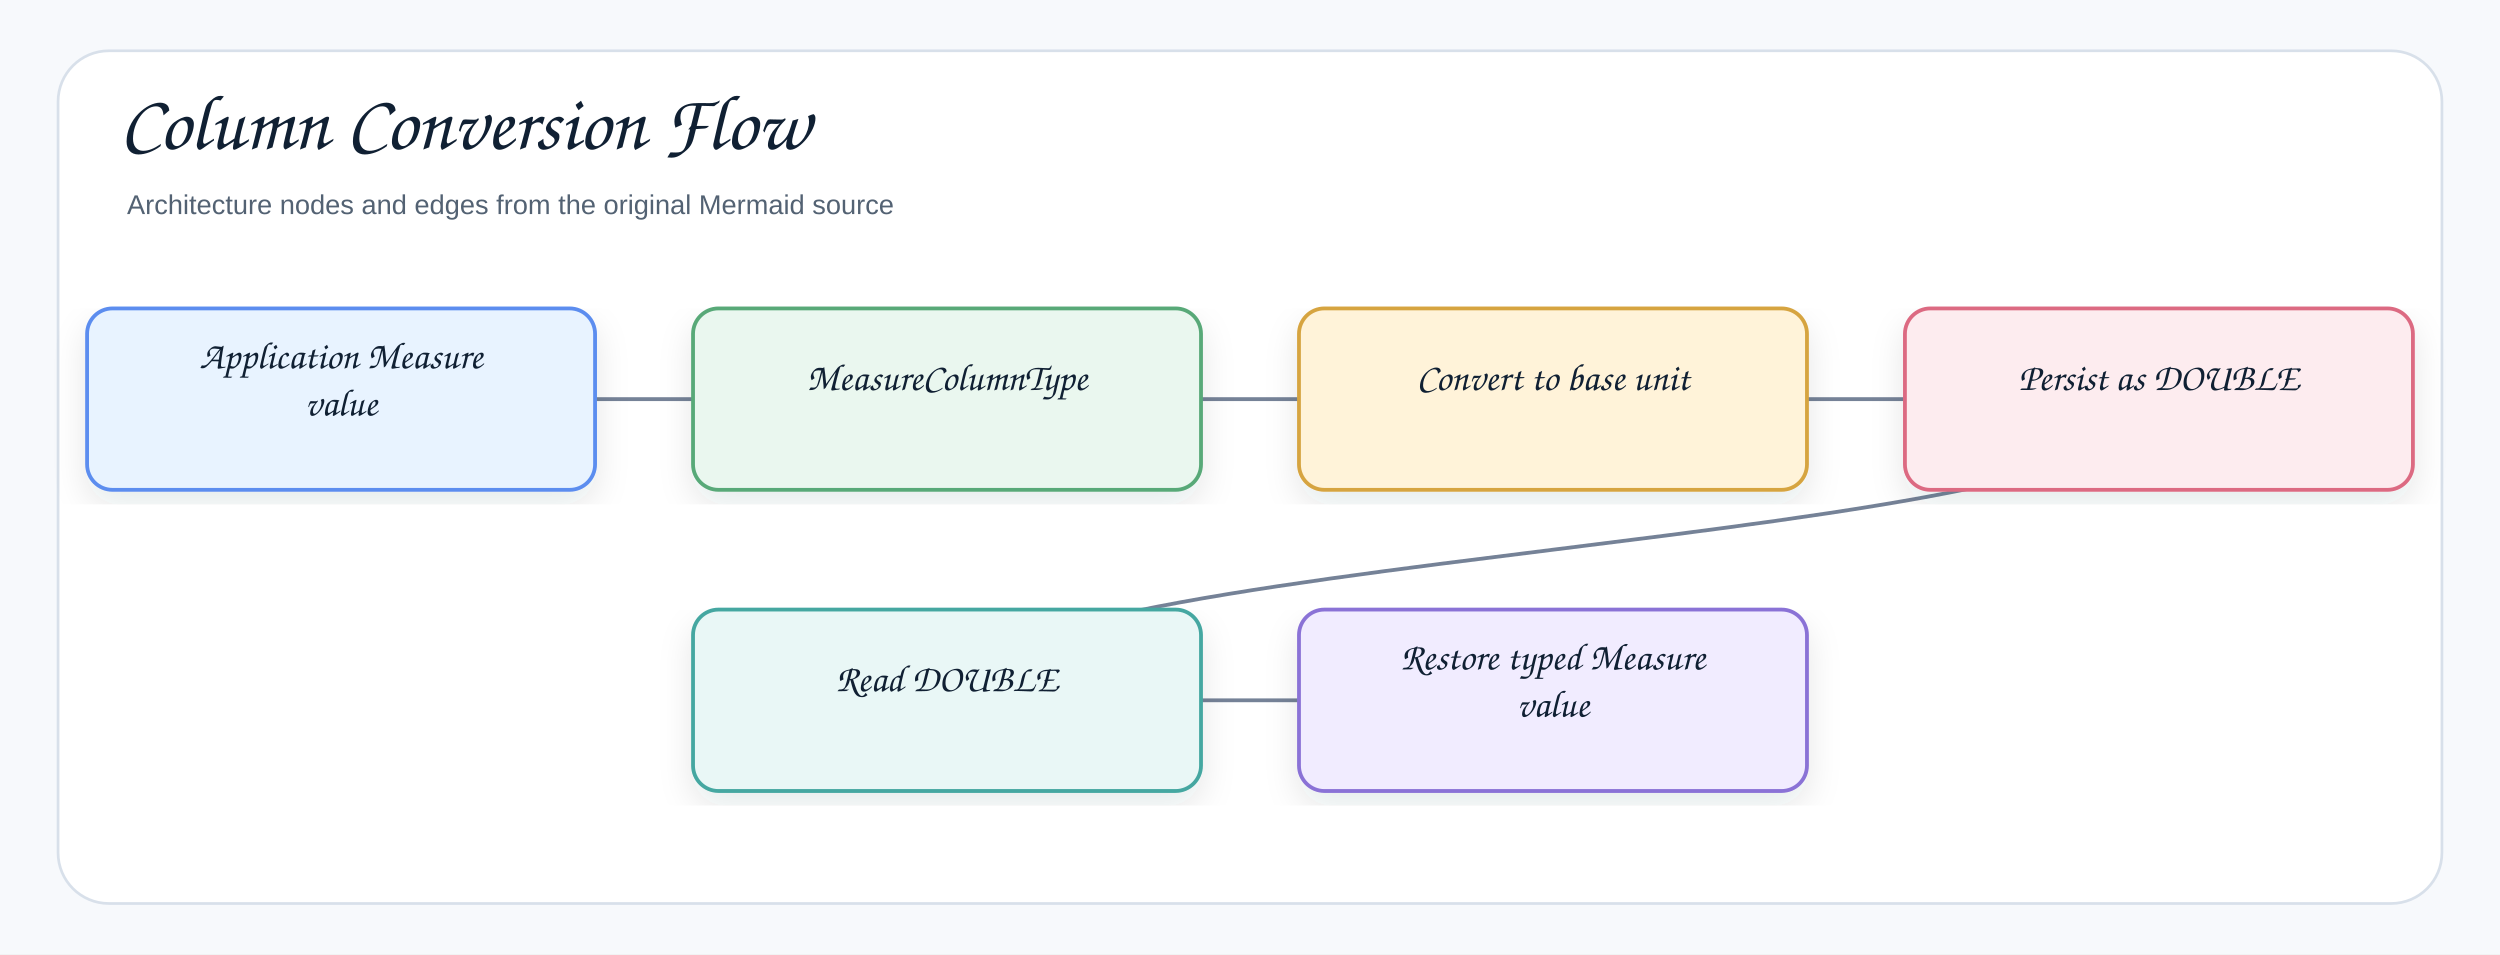
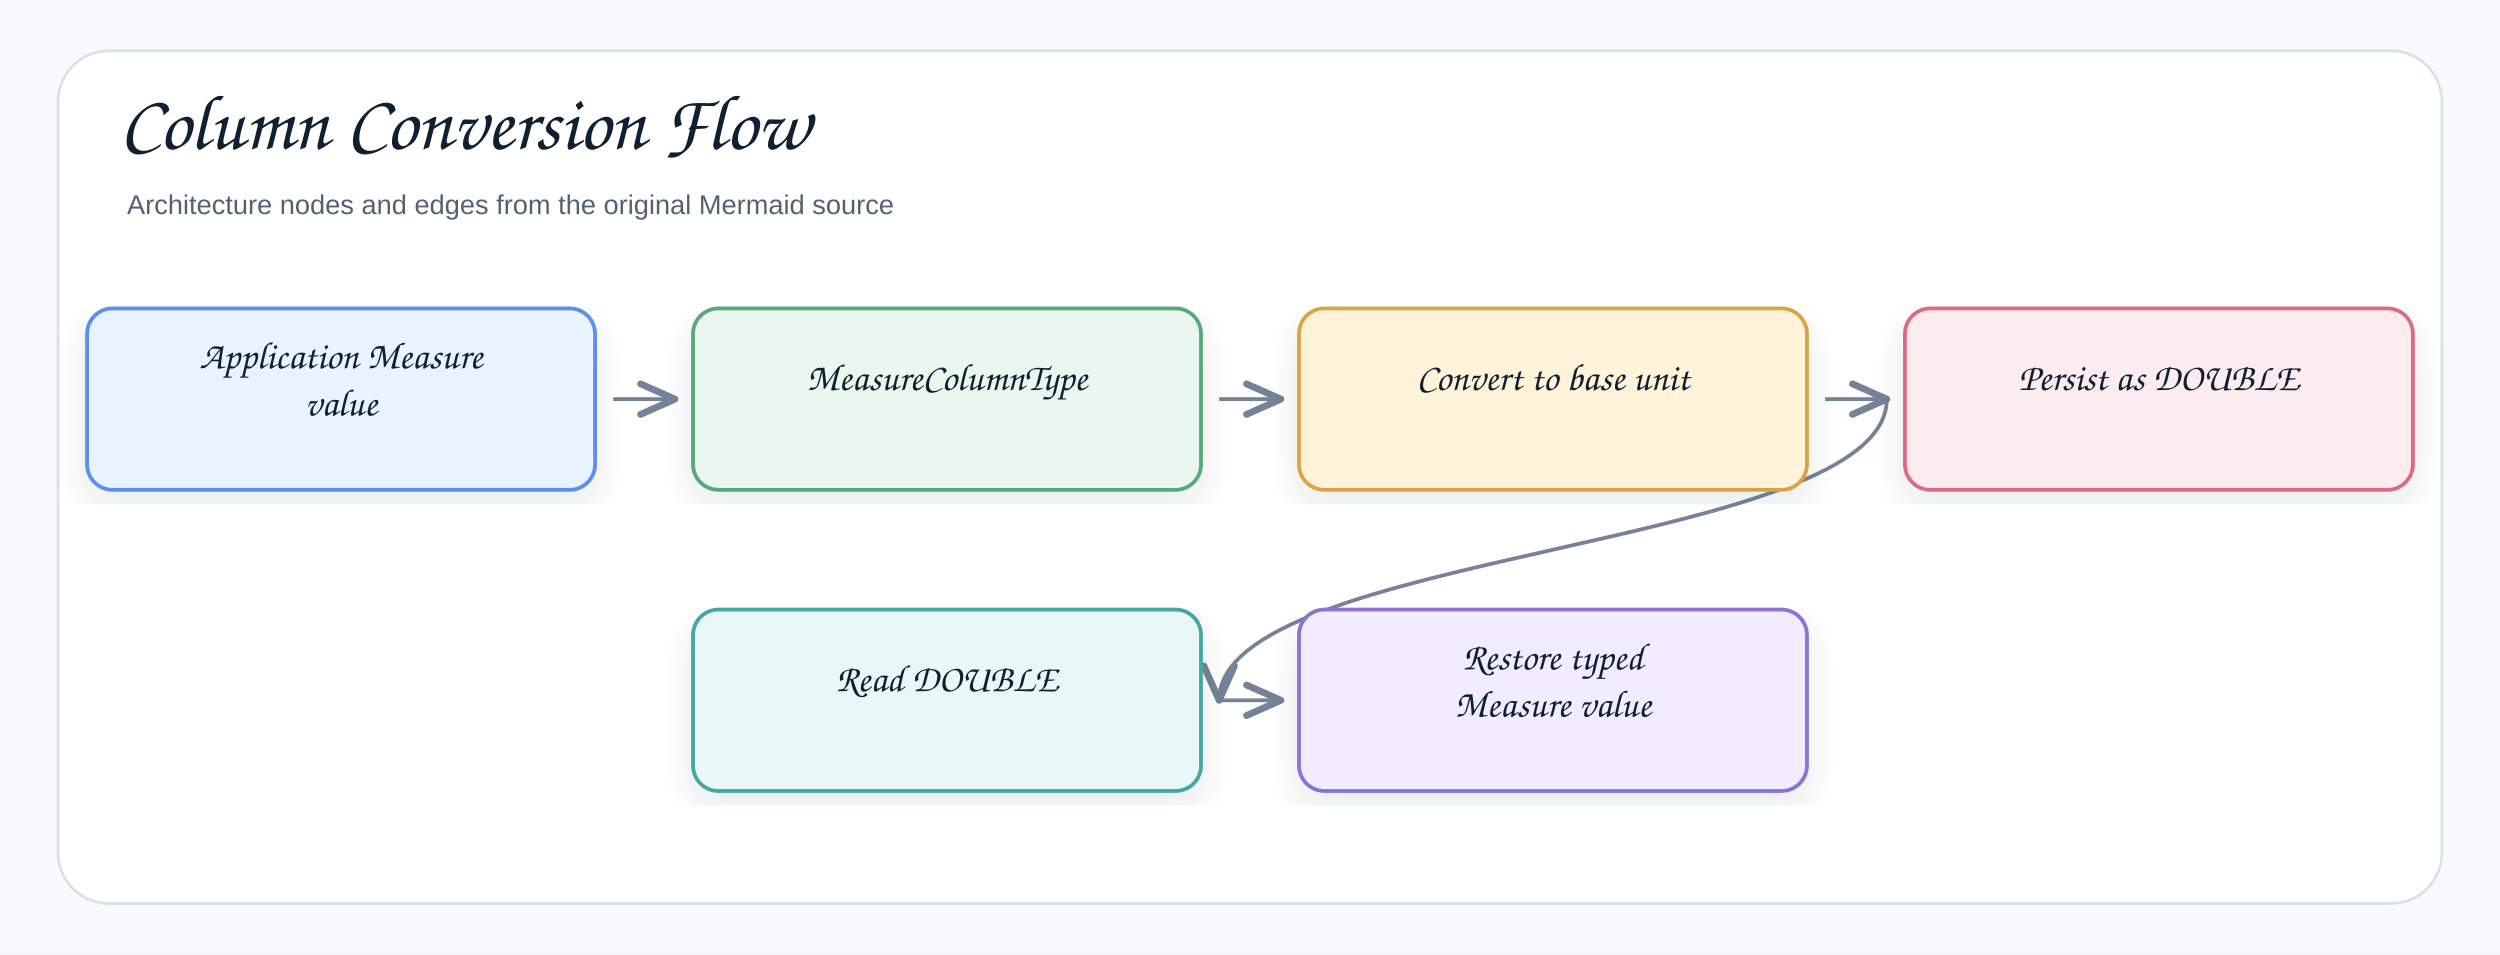
<svg xmlns="http://www.w3.org/2000/svg" width="1378" height="526" viewBox="0 0 1378 526" role="img" aria-label="Column Conversion Flow">
  <defs>
    <filter id="shadow" x="-8%" y="-8%" width="116%" height="116%">
      <feDropShadow dx="0" dy="8" stdDeviation="9" flood-color="#1f2937" flood-opacity="0.10" />
    </filter>
    <marker id="openArrow" markerWidth="12" markerHeight="10" refX="10" refY="5" orient="auto" markerUnits="strokeWidth">
      <path d="M 1 1 L 10 5 L 1 9" fill="none" stroke="#758297" stroke-width="1.8" stroke-linecap="round" stroke-linejoin="round" />
    </marker>
    <marker id="inherit" markerWidth="14" markerHeight="12" refX="12" refY="6" orient="auto" markerUnits="strokeWidth">
      <path d="M 0 1 L 12 6 L 0 11 Z" fill="#ffffff" stroke="#758297" stroke-width="1.8" />
    </marker>
    <style>
    .canvas{fill:#f7f9fc}.frame{fill:#fff;stroke:#d8e0ea;stroke-width:1.5}
    .title{font-family:"Architects Daughter","Comic Sans MS","Comic Sans",cursive;font-size:43px;font-weight:400;fill:#102033}
    .subtitle{font-family:"Comic Sans MS","Comic Sans","Comic Neue",Arial,sans-serif;font-size:15px;font-weight:400;fill:#536273}
    .label{font-family:"Architects Daughter","Comic Sans MS","Comic Sans",cursive;font-size:25px;font-weight:400;fill:#102033}
    .smallLabel{font-family:"Architects Daughter","Comic Sans MS","Comic Sans",cursive;font-size:21px;font-weight:400;fill:#102033}
    .mono{font-family:"Comic Sans MS","Comic Sans","Comic Neue",Arial,sans-serif;font-size:12px;font-weight:400;fill:#102033}
    .small{font-family:"Comic Sans MS","Comic Sans","Comic Neue",Arial,sans-serif;font-size:12px;font-weight:400;fill:#536273}
    .strong{font-family:"Comic Sans MS","Comic Sans","Comic Neue",Arial,sans-serif;font-size:13px;font-weight:400;fill:#102033}
    .card{stroke-width:2.1;filter:url(#shadow)}.compartment{stroke-width:1.5;fill:none}
    .line{stroke:#758297;stroke-width:2.1;fill:none;marker-end:url(#openArrow)}
    .plainLine{stroke:#758297;stroke-width:2.1;fill:none}
    .dashed{stroke:#758297;stroke-width:2.1;stroke-dasharray:7 6;fill:none;marker-end:url(#openArrow)}
    .inheritLine{stroke:#758297;stroke-width:2.2;fill:none;marker-end:url(#inherit)}
    .implLine{stroke:#758297;stroke-width:2.2;stroke-dasharray:8 7;fill:none;marker-end:url(#inherit)}
  </style>
  </defs>
  <rect class="canvas" width="1378" height="526" />
  <rect class="frame" x="32" y="28" width="1314" height="470" rx="28" />
  <text class="title" x="66" y="82">Column Conversion Flow</text>
  <text class="subtitle" x="70" y="118">Architecture nodes and edges from the original Mermaid source</text>
-   <path class="line" d="M522 386 C522 386 856 386 856 386" />
-   <path class="line" d="M1190 220 C1190 303 522 303 522 386" />
-   <path class="line" d="M856 220 C856 220 1190 220 1190 220" />
-   <path class="line" d="M522 220 C522 220 856 220 856 220" />
-   <path class="line" d="M188 220 C188 220 522 220 522 220" />
+   <path class="line" d="M672 386 C672 386 706 386 706 386" />
+   <path class="line" d="M1040 220 C1040 303 672 303 672 386" />
+   <path class="line" d="M1006 220 C1006 220 1040 220 1040 220" />
+   <path class="line" d="M672 220 C672 220 706 220 706 220" />
+   <path class="line" d="M338 220 C338 220 372 220 372 220" />
  <g transform="translate(48,170)">
    <rect class="card" x="0" y="0" width="280" height="100" rx="14" fill="#E8F3FF" stroke="#5B8DEF" />
    <text class="smallLabel" x="140" y="33" text-anchor="middle">Application Measure</text>
    <text class="smallLabel" x="140" y="59" text-anchor="middle">value</text>
  </g>
  <g transform="translate(382,170)">
    <rect class="card" x="0" y="0" width="280" height="100" rx="14" fill="#EAF7EF" stroke="#58A978" />
    <text class="smallLabel" x="140" y="45" text-anchor="middle">MeasureColumnType</text>
  </g>
  <g transform="translate(716,170)">
    <rect class="card" x="0" y="0" width="280" height="100" rx="14" fill="#FFF3D9" stroke="#D6A441" />
    <text class="smallLabel" x="140" y="45" text-anchor="middle">Convert to base unit</text>
  </g>
  <g transform="translate(1050,170)">
    <rect class="card" x="0" y="0" width="280" height="100" rx="14" fill="#FDECEF" stroke="#DC6B82" />
    <text class="smallLabel" x="140" y="45" text-anchor="middle">Persist as DOUBLE</text>
  </g>
  <g transform="translate(382,336)">
    <rect class="card" x="0" y="0" width="280" height="100" rx="14" fill="#E9F7F6" stroke="#45A7A1" />
    <text class="smallLabel" x="140" y="45" text-anchor="middle">Read DOUBLE</text>
  </g>
  <g transform="translate(716,336)">
    <rect class="card" x="0" y="0" width="280" height="100" rx="14" fill="#F1ECFF" stroke="#8A72D6" />
-     <text class="smallLabel" x="140" y="33" text-anchor="middle">Restore typed Measure</text>
-     <text class="smallLabel" x="140" y="59" text-anchor="middle">value</text>
+     <text class="smallLabel" x="140" y="33" text-anchor="middle">Restore typed</text>
+     <text class="smallLabel" x="140" y="59" text-anchor="middle">Measure value</text>
  </g>
</svg>
